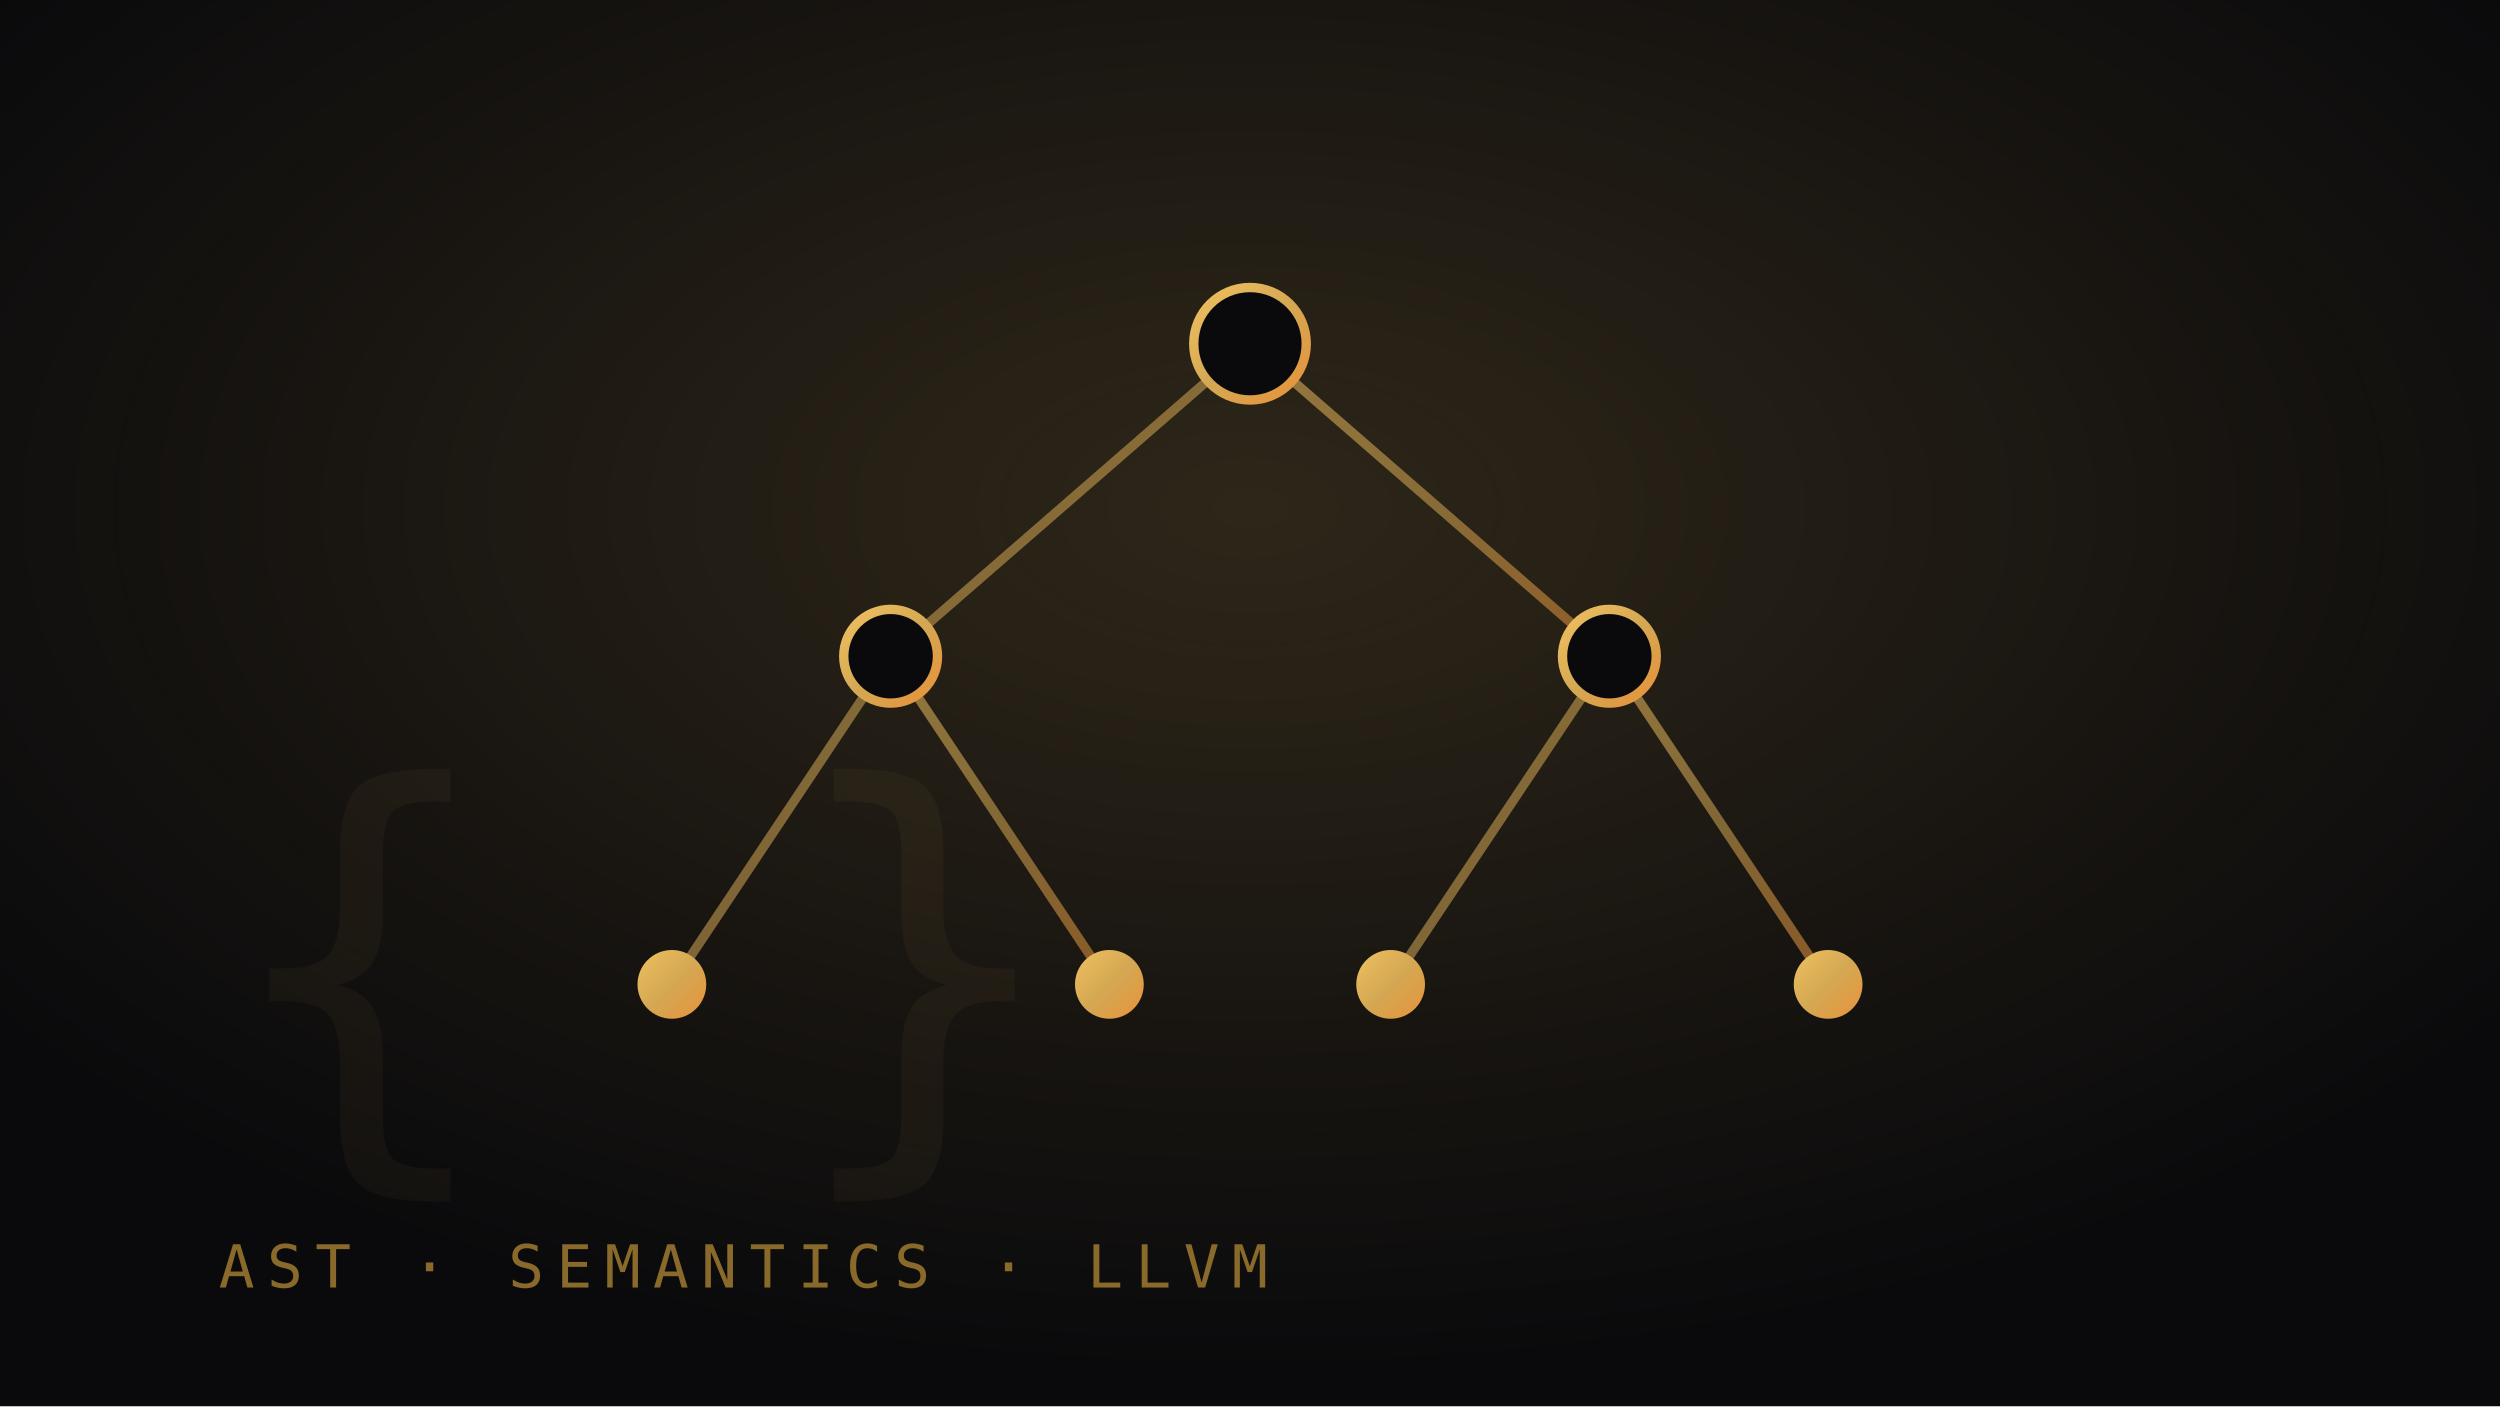
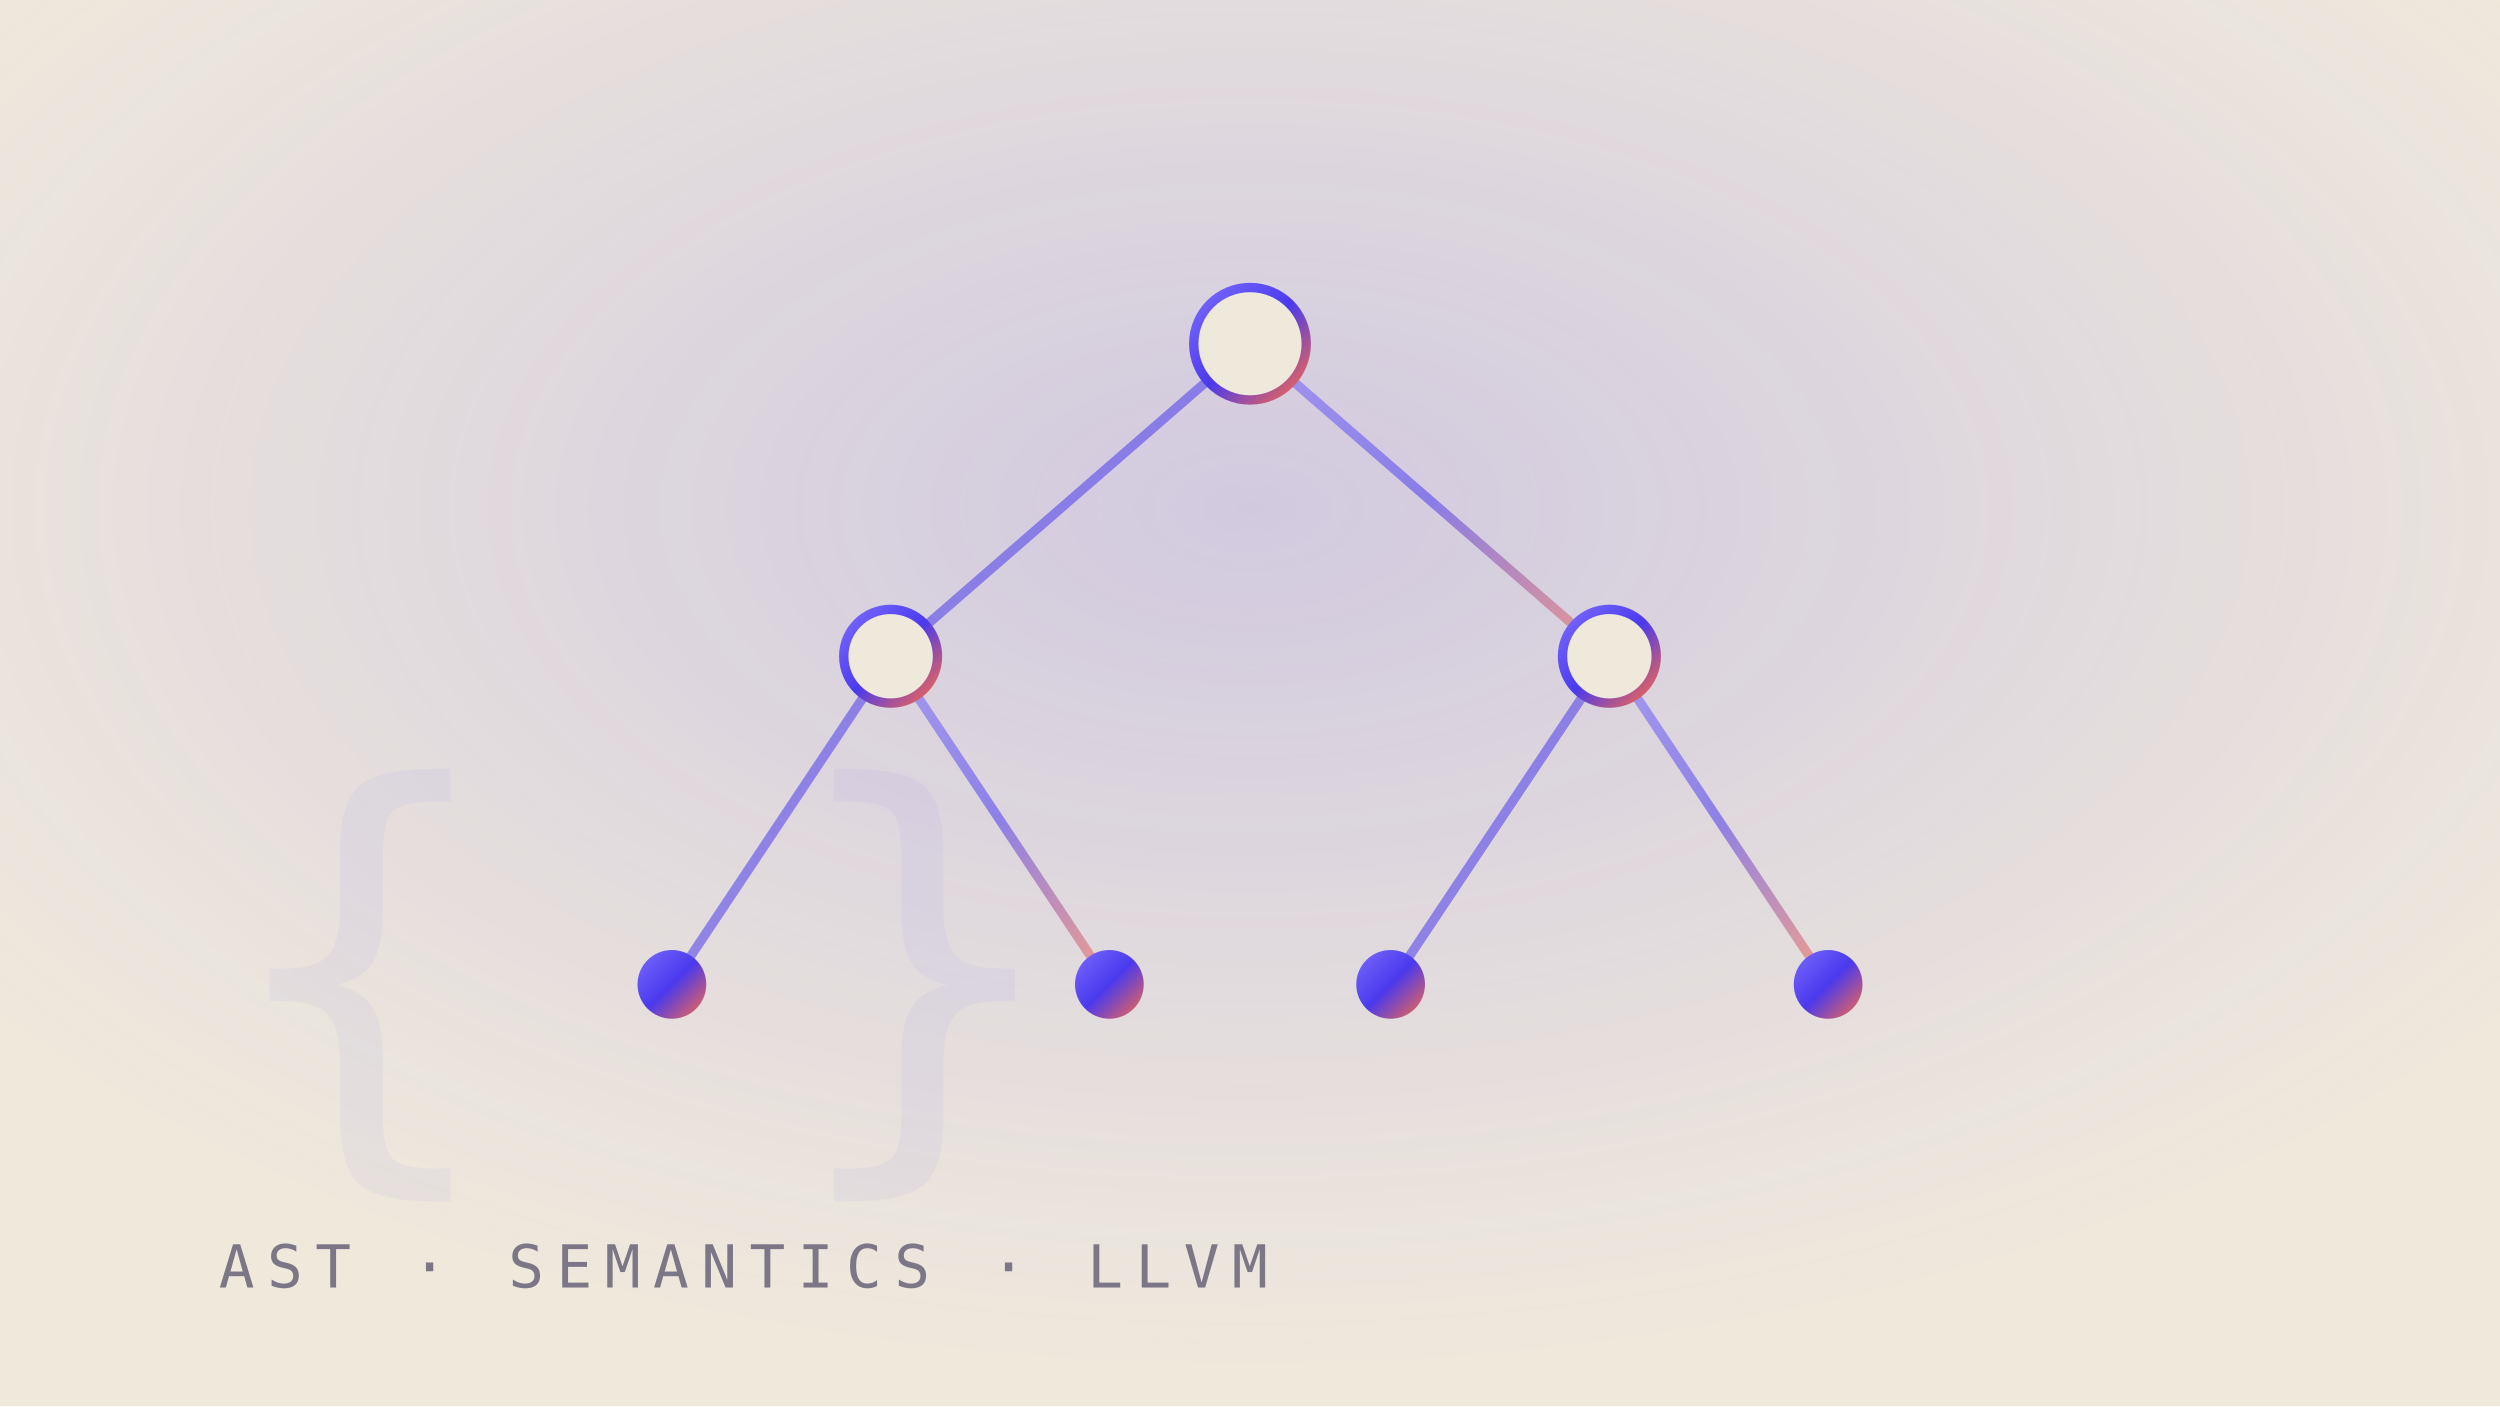
<svg xmlns="http://www.w3.org/2000/svg" viewBox="0 0 800 450" fill="none">
  <defs>
    <linearGradient id="g" x1="0" y1="0" x2="1" y2="1">
-       <stop offset="0" stop-color="#f0c060" />
-       <stop offset=".5" stop-color="#d4a853" />
-       <stop offset="1" stop-color="#e8923a" />
+       <stop offset="0" stop-color="#7a6bff" />
+       <stop offset=".5" stop-color="#4a3aed" />
+       <stop offset="1" stop-color="#ff6a45" />
    </linearGradient>
    <radialGradient id="glow" cx="50%" cy="36%" r="62%">
-       <stop offset="0" stop-color="#d4a853" stop-opacity=".18" />
-       <stop offset="1" stop-color="#d4a853" stop-opacity="0" />
+       <stop offset="0" stop-color="#4a3aed" stop-opacity=".18" />
+       <stop offset="1" stop-color="#4a3aed" stop-opacity="0" />
    </radialGradient>
  </defs>
-   <rect width="800" height="450" fill="#0a0a0c" />
+   <rect width="800" height="450" fill="#efe9dc" />
  <rect width="800" height="450" fill="url(#glow)" />
-   <text x="70" y="360" font-family="ui-monospace,monospace" font-size="150" fill="#d4a853" opacity=".05">{ }</text>
+   <text x="70" y="360" font-family="ui-monospace,monospace" font-size="150" fill="#4a3aed" opacity=".05">{ }</text>
  <g stroke="url(#g)" stroke-width="3" opacity=".55">
    <line x1="400" y1="110" x2="285" y2="210" />
    <line x1="400" y1="110" x2="515" y2="210" />
    <line x1="285" y1="210" x2="215" y2="315" />
    <line x1="285" y1="210" x2="355" y2="315" />
    <line x1="515" y1="210" x2="445" y2="315" />
    <line x1="515" y1="210" x2="585" y2="315" />
  </g>
-   <g fill="#0a0a0c" stroke="url(#g)" stroke-width="3">
+   <g fill="#efe9dc" stroke="url(#g)" stroke-width="3">
    <circle cx="400" cy="110" r="18" />
    <circle cx="285" cy="210" r="15" />
    <circle cx="515" cy="210" r="15" />
  </g>
  <g fill="url(#g)">
    <circle cx="215" cy="315" r="11" />
    <circle cx="355" cy="315" r="11" />
    <circle cx="445" cy="315" r="11" />
    <circle cx="585" cy="315" r="11" />
  </g>
-   <text x="70" y="412" font-family="ui-monospace,monospace" font-size="19" letter-spacing="4" fill="#8a6a2a">AST · SEMANTICS · LLVM</text>
+   <text x="70" y="412" font-family="ui-monospace,monospace" font-size="19" letter-spacing="4" fill="#7c7787">AST · SEMANTICS · LLVM</text>
</svg>
